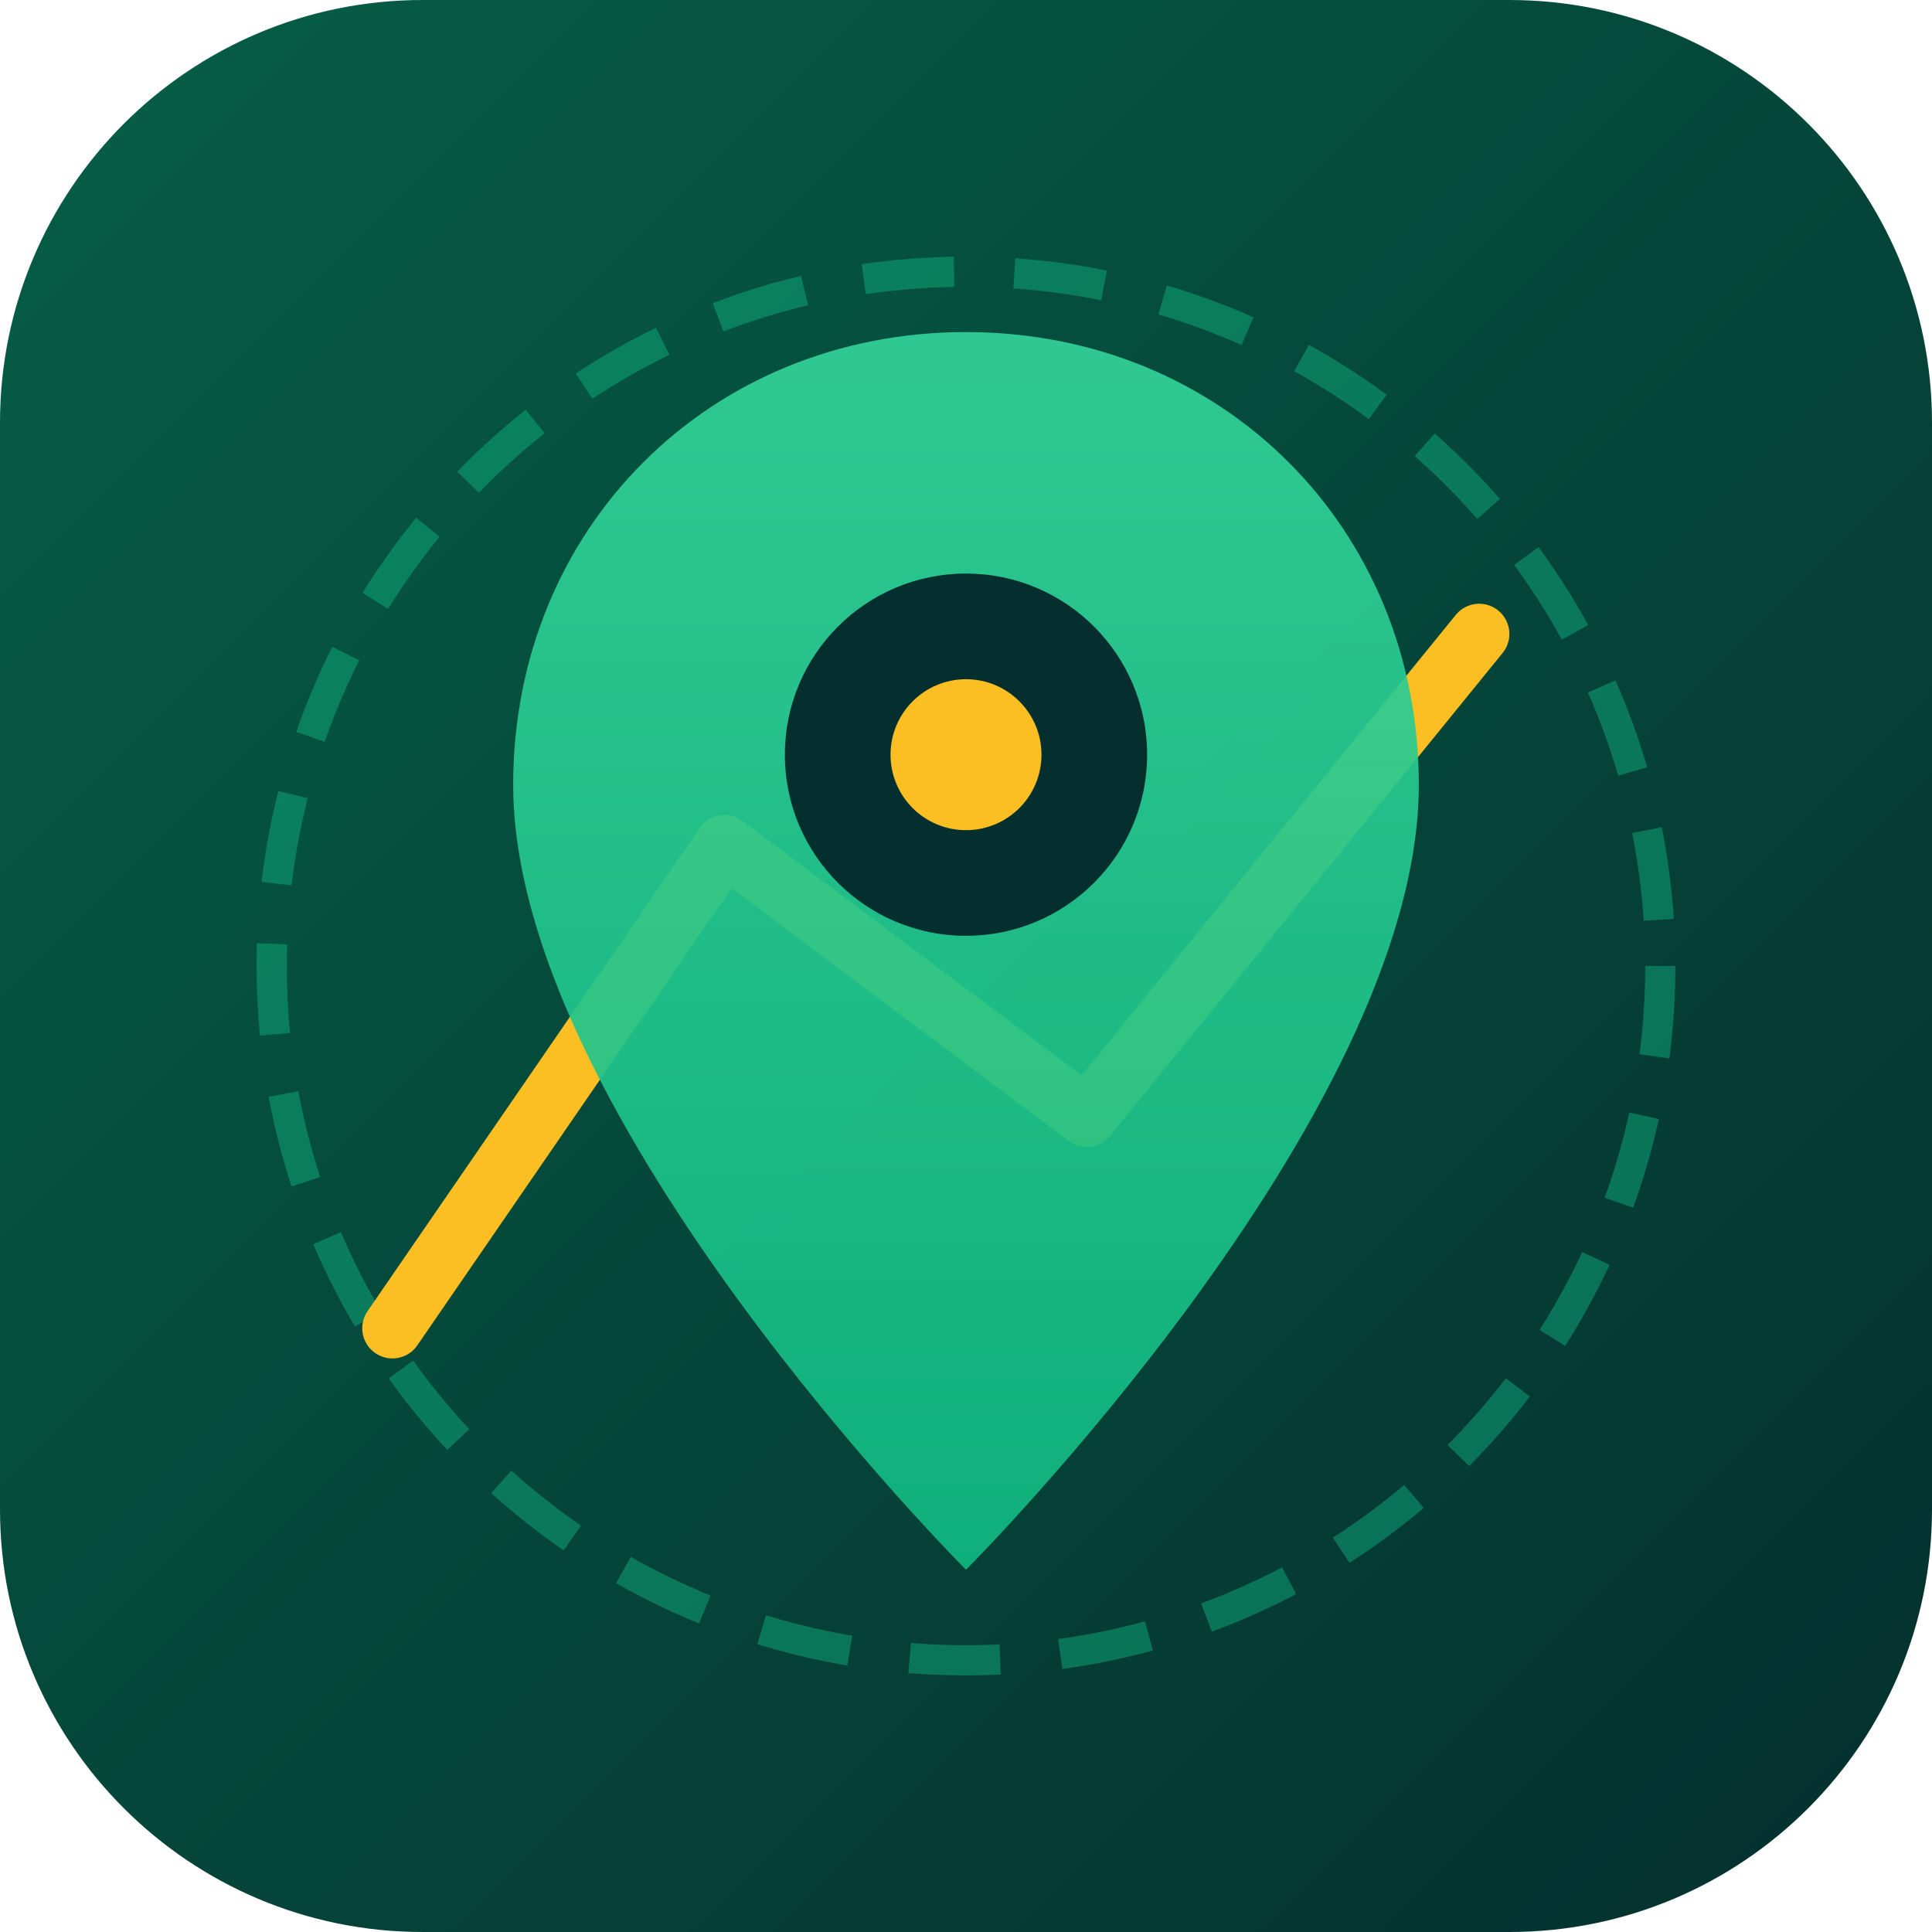
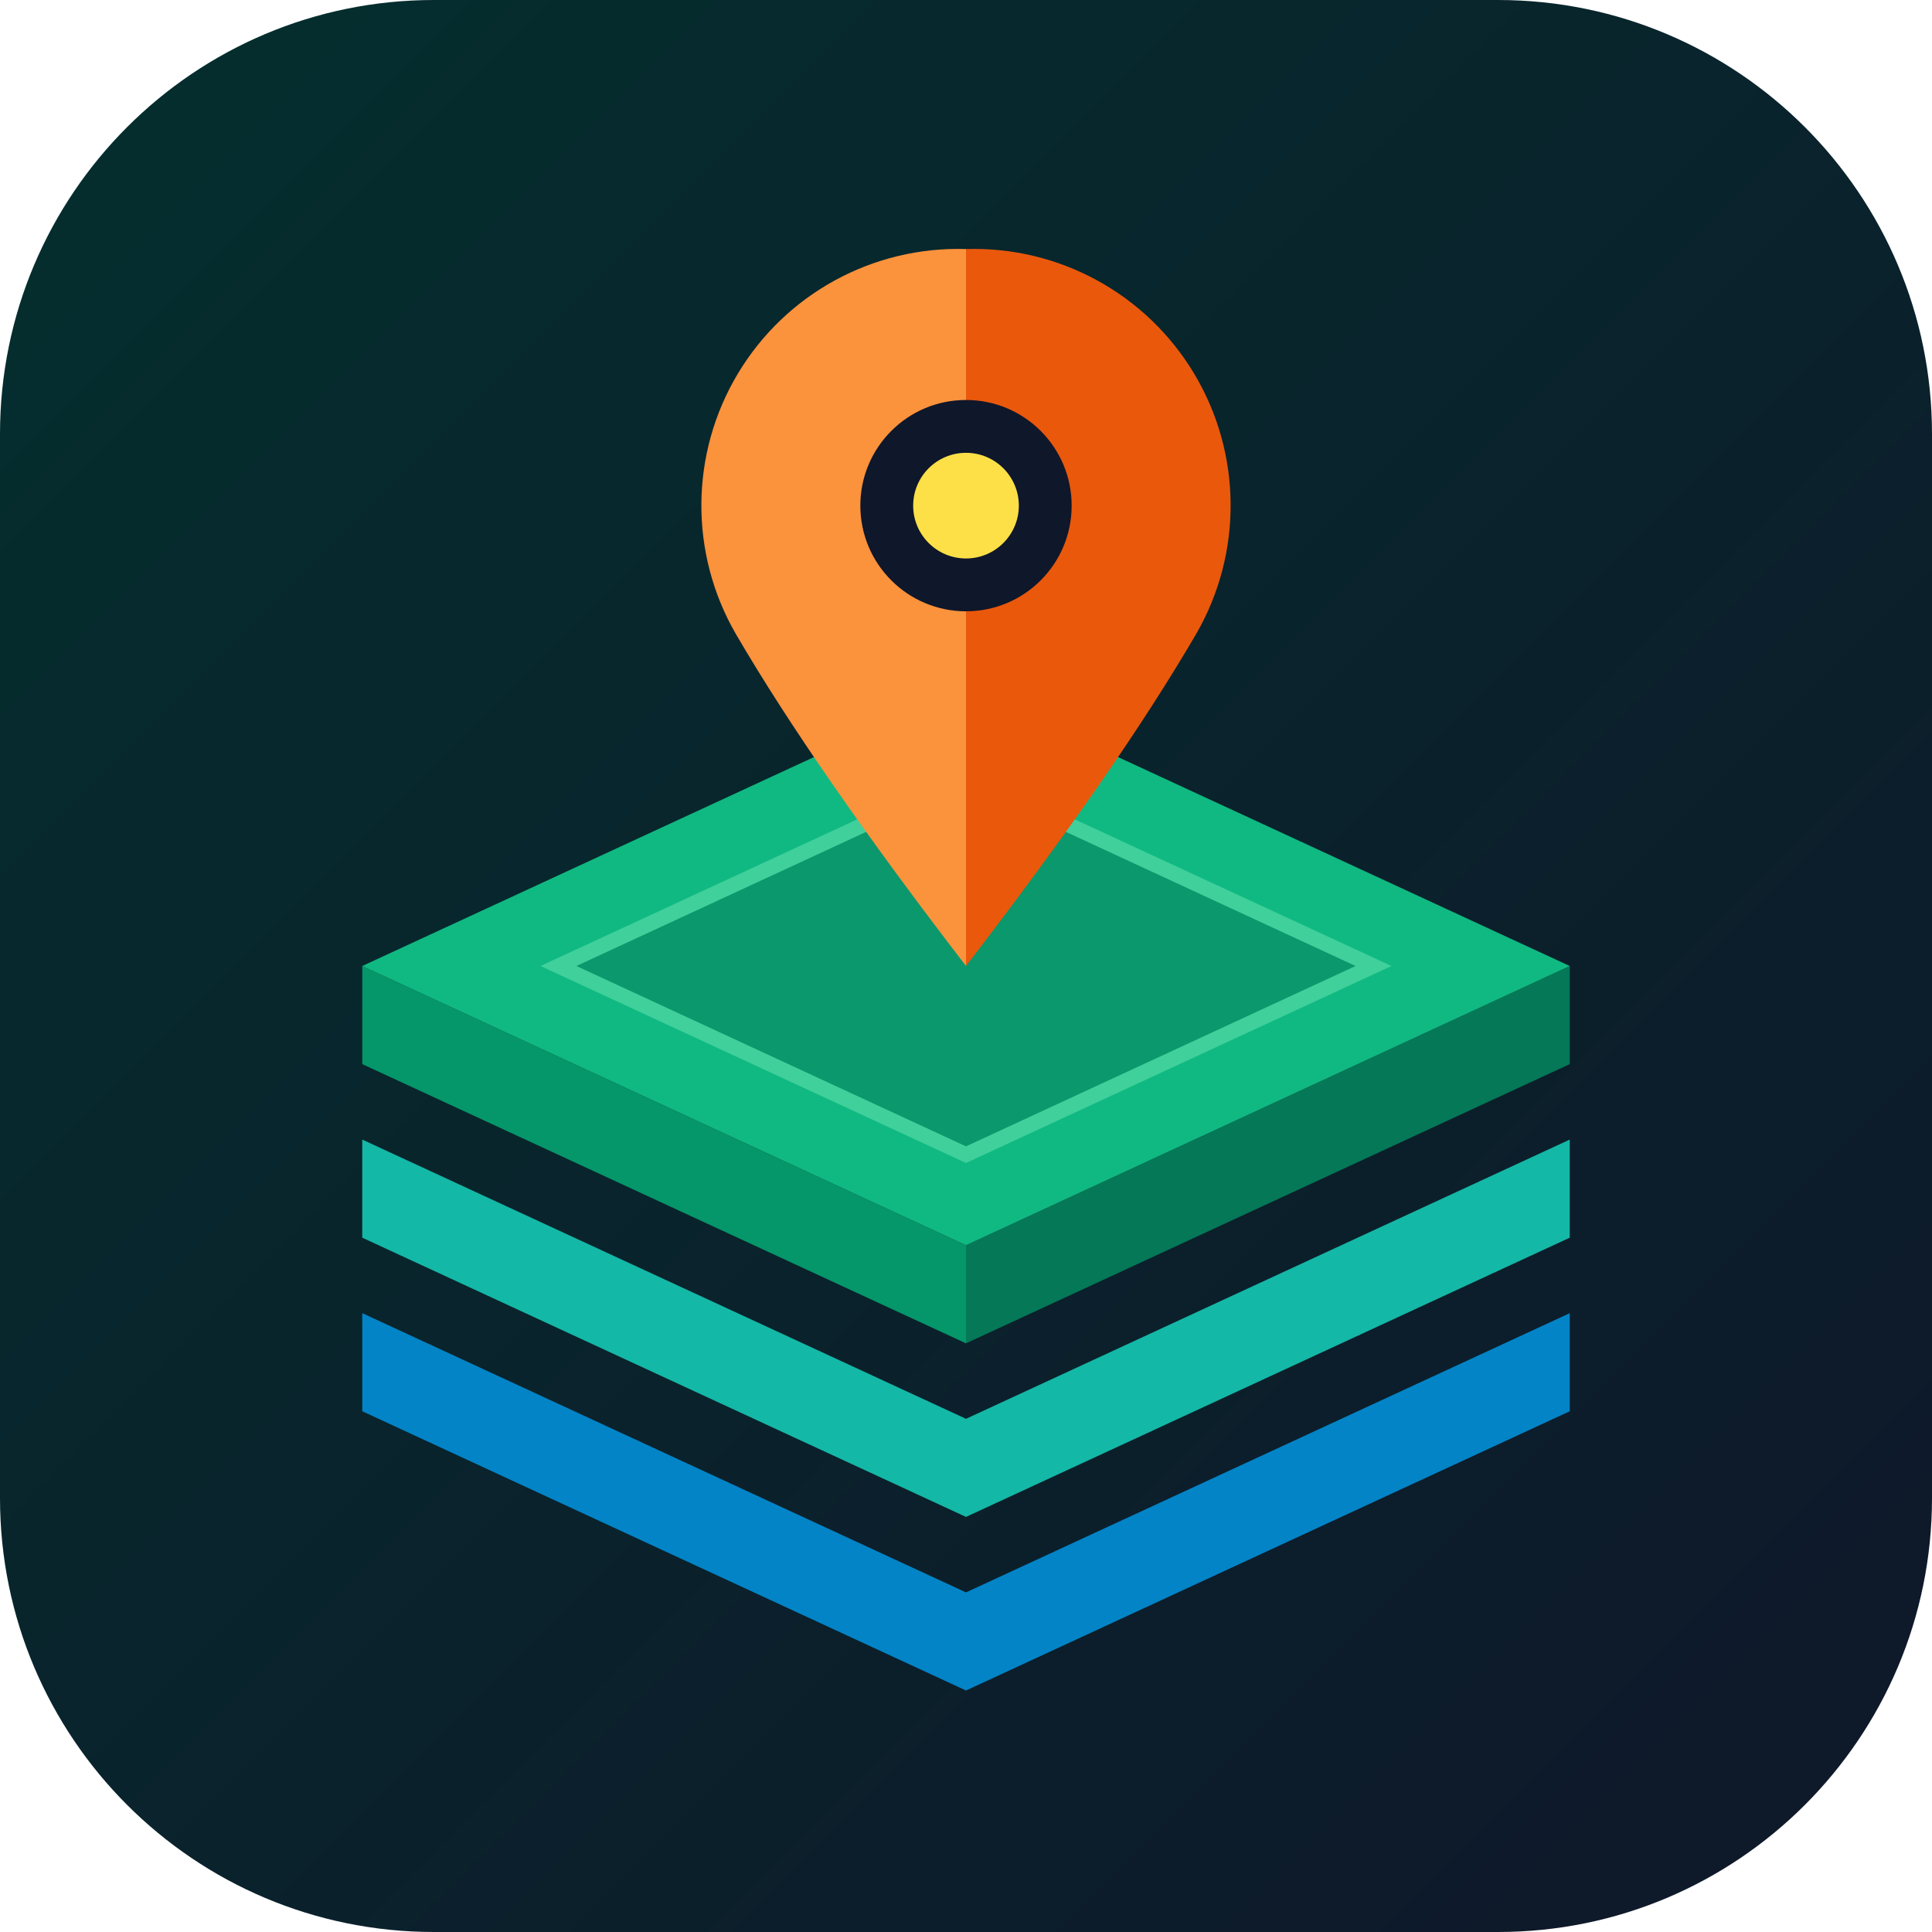
- <svg xmlns="http://www.w3.org/2000/svg" viewBox="0 0 128 128">
+ <svg xmlns="http://www.w3.org/2000/svg" viewBox="0 0 512 512" width="100%" height="100%">
  <defs>
-     <linearGradient id="bg" x1="0" y1="0" x2="1" y2="1">
-       <stop offset="0%" stop-color="#065f46" />
-       <stop offset="100%" stop-color="#042f2e" />
-     </linearGradient>
-     <linearGradient id="pin" x1="0" y1="0" x2="0" y2="1">
-       <stop offset="0%" stop-color="#34d399" />
-       <stop offset="100%" stop-color="#10b981" />
+     <linearGradient id="bg2A3" x1="0%" y1="0%" x2="100%" y2="100%">
+       <stop offset="0%" stop-color="#042F2E" />
+       <stop offset="100%" stop-color="#0F172A" />
    </linearGradient>
  </defs>
-   <rect width="128" height="128" rx="28" fill="url(#bg)" />
-   <circle cx="64" cy="64" r="46" fill="none" stroke="#10b981" stroke-width="2" stroke-dasharray="6 4" opacity="0.45" />
-   <path d="M26 88 L48 56 L72 74 L98 42" fill="none" stroke="#fbbf24" stroke-width="4" stroke-linecap="round" stroke-linejoin="round" />
-   <path d="M64 22 C47 22 34 35 34 52 C34 74 64 104 64 104 C64 104 94 74 94 52 C94 35 81 22 64 22 Z" fill="url(#pin)" opacity="0.92" />
-   <circle cx="64" cy="50" r="12" fill="#042f2e" />
-   <circle cx="64" cy="50" r="5" fill="#fbbf24" />
+   <rect width="512" height="512" rx="115" fill="url(#bg2A3)" />
+   <path d="M96 348 L256 422 L416 348 L416 374 L256 448 L96 374 Z" fill="#0284C7" />
+   <path d="M96 302 L256 376 L416 302 L416 328 L256 402 L96 328 Z" fill="#14B8A6" />
+   <path d="M96 256 L256 330 L256 356 L96 282 Z" fill="#059669" />
+   <path d="M416 256 L256 330 L256 356 L416 282 Z" fill="#047857" />
+   <path d="M256 182 L416 256 L256 330 L96 256 Z" fill="#10B981" />
+   <path d="M256 206 L364 256 L256 306 L148 256 Z" fill="#047857" opacity="0.5" stroke="#6EE7B7" stroke-width="4" />
+   <path d="M256 256 Q216 204 195 168 A68 68 0 0 1 256 66 Z" fill="#FB923C" />
+   <path d="M256 256 Q296 204 317 168 A68 68 0 0 0 256 66 Z" fill="#EA580C" />
+   <circle cx="256" cy="134" r="28" fill="#0F172A" />
+   <circle cx="256" cy="134" r="14" fill="#FDE047" />
</svg>
